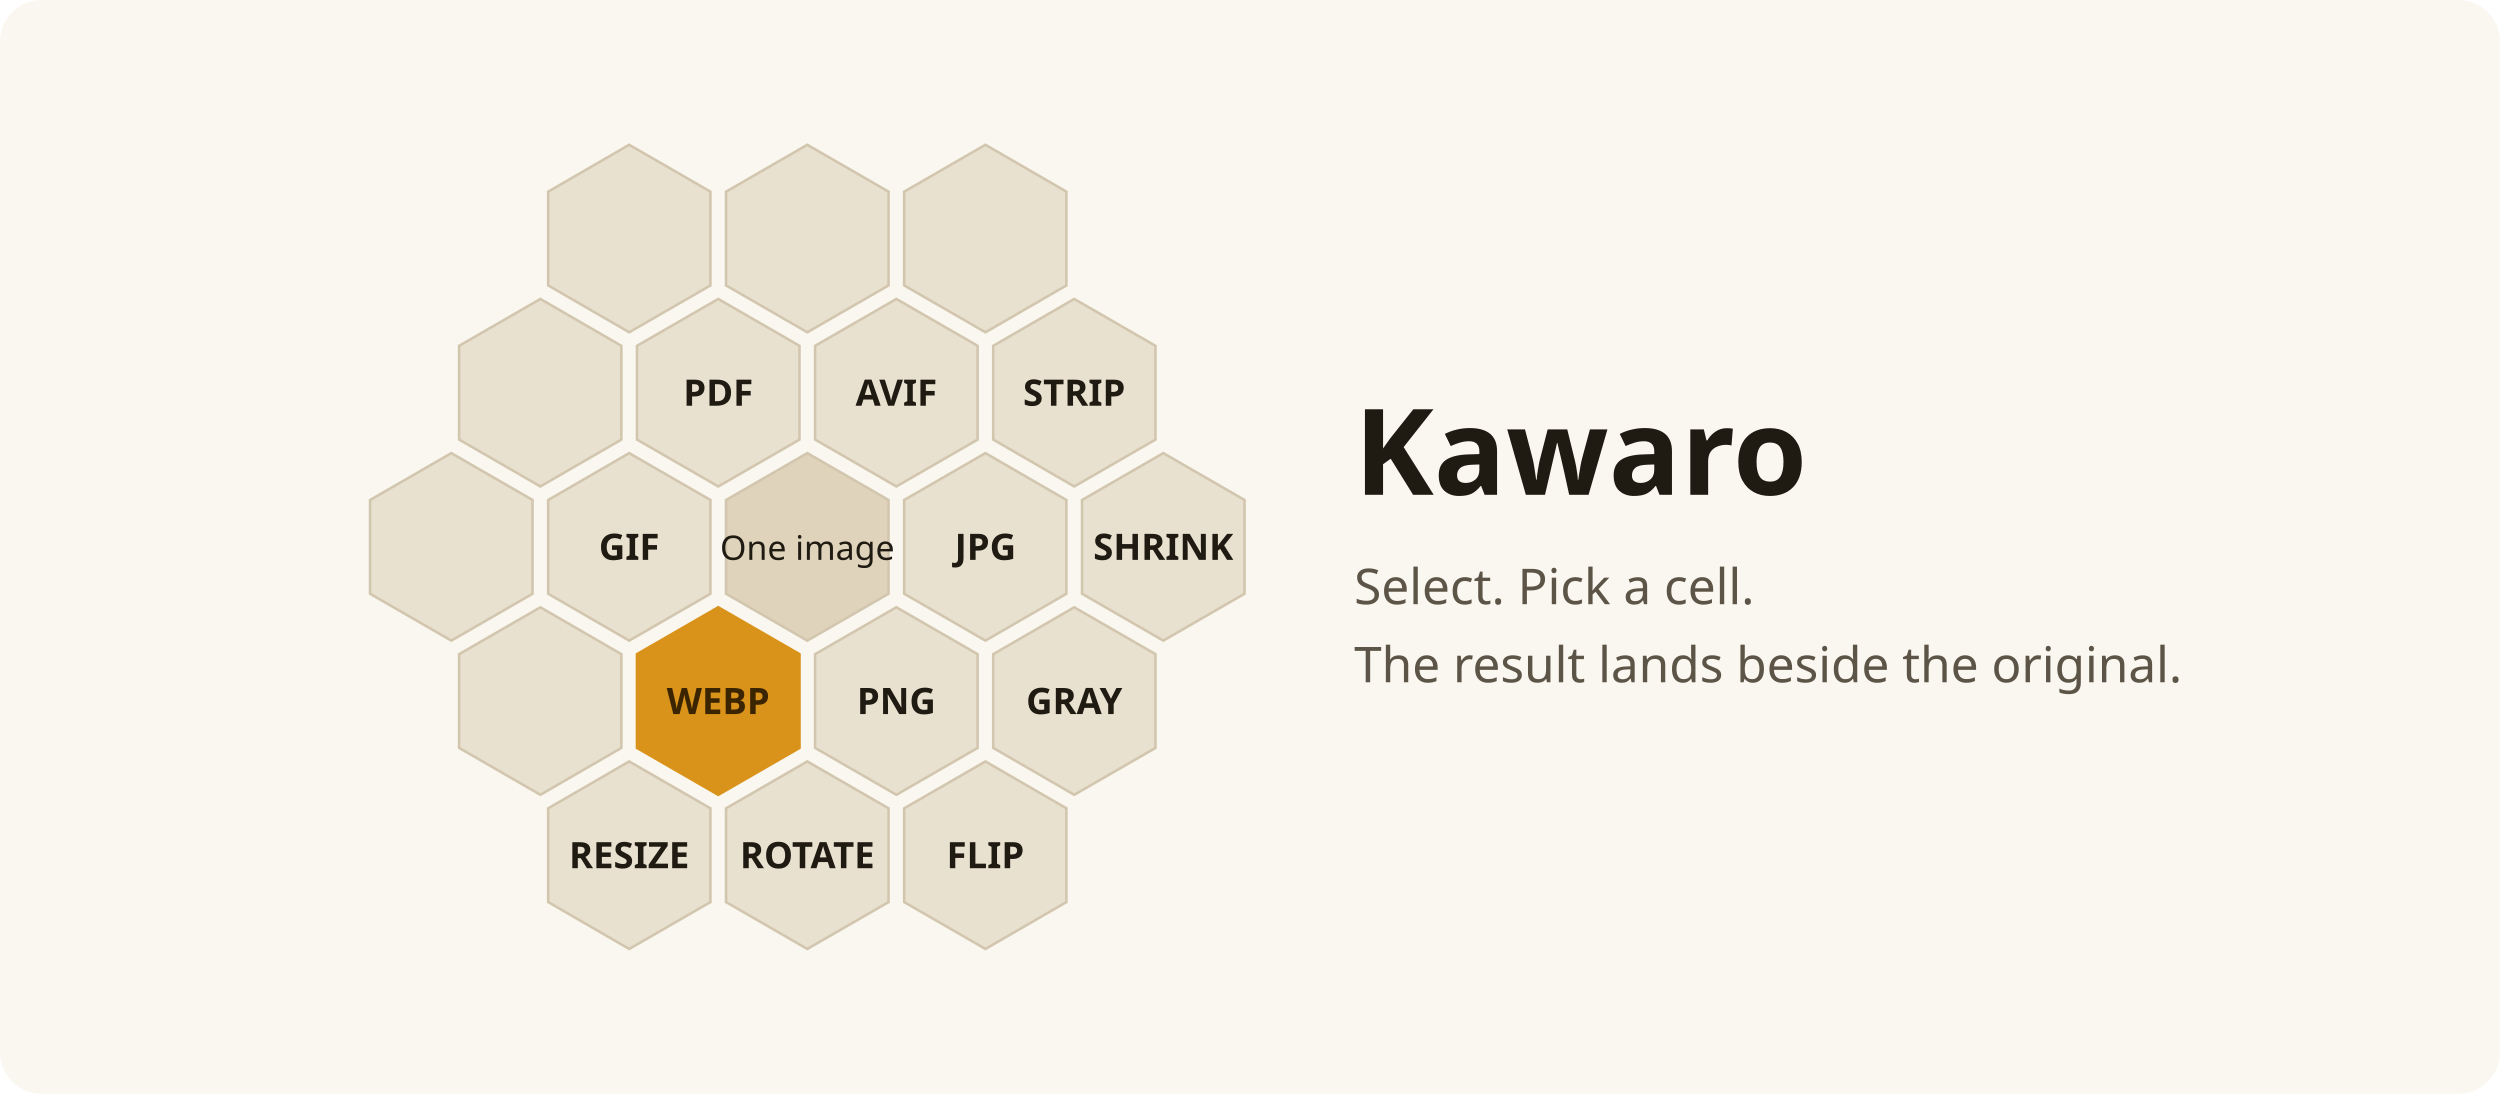
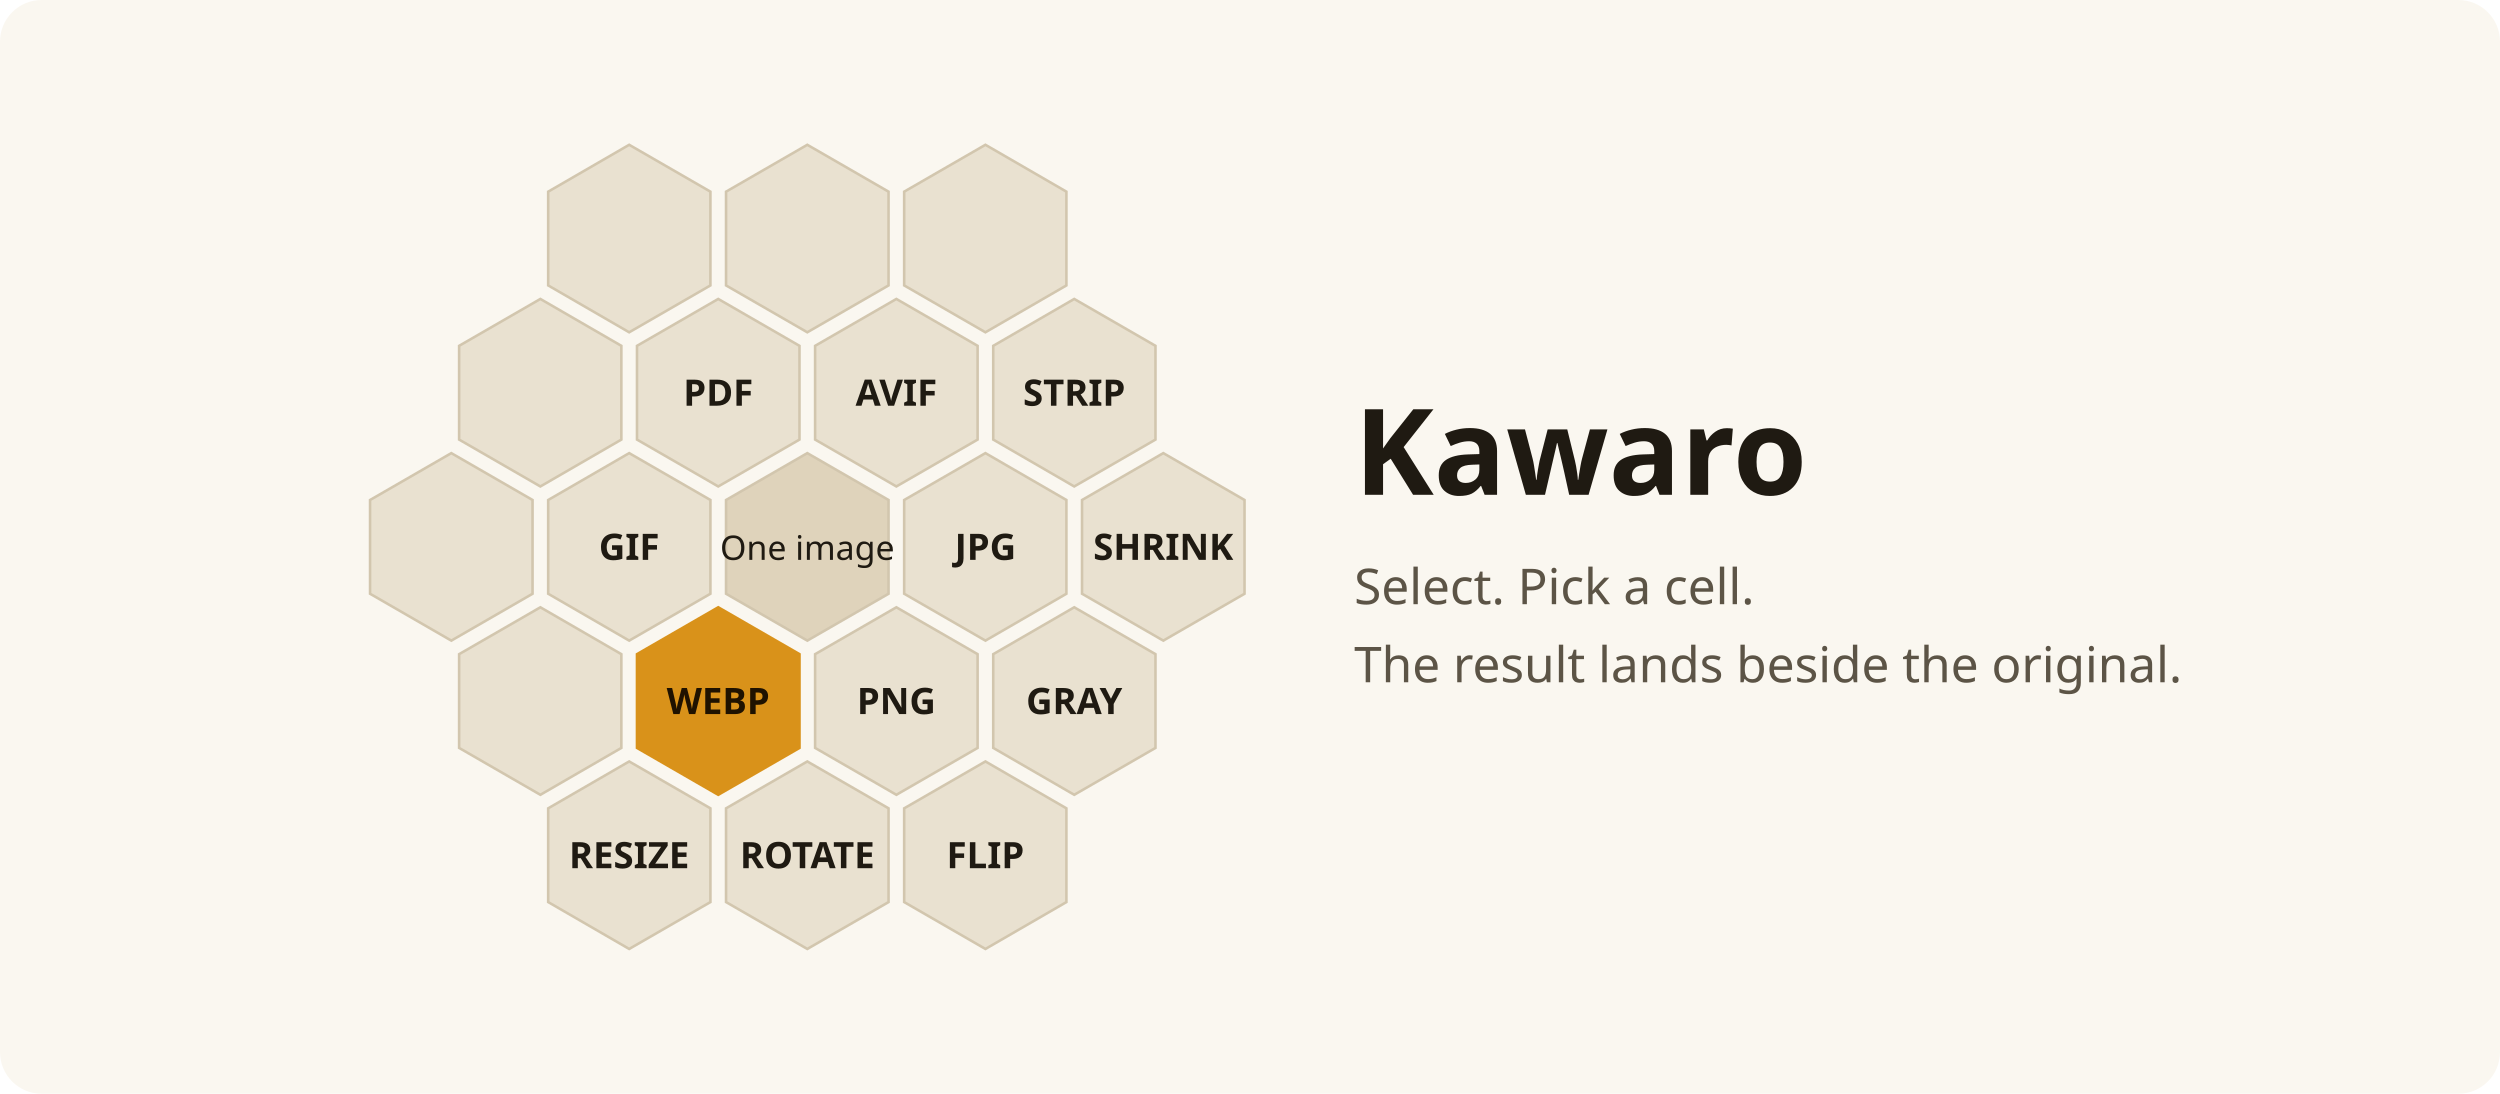
<svg xmlns="http://www.w3.org/2000/svg" viewBox="0 0 960 420" role="img" aria-labelledby="t d" width="960" height="420">
  <style>
.box{fill:#F2EDE2;stroke:#D2C6AE;stroke-width:1}
.box2{fill:#E9E1D0;stroke:#D2C6AE;stroke-width:1}
.zone{fill:#FAF7F0;stroke:#D2C6AE;stroke-width:1;stroke-dasharray:6 6}
.hot{fill:#D9921A;stroke:#D9921A}
.hex{fill:#E9E1D0;stroke:#D2C6AE;stroke-width:1}
.hexhot{fill:#D9921A;stroke:#D9921A}
.hexc{fill:#DFD3BB;stroke:#D2C6AE;stroke-width:1}
.t{fill:#1F1A12} .t2{fill:#5C5446}
- .hot-t{fill:#3A2500} .hexhot-t{fill:#3A2500}
+ .hot-t{fill:#1F1200} .hexhot-t{fill:#1F1200}
.ln{stroke:#5C5446;stroke-width:2;fill:none}
.head{fill:#5C5446}
text{font-family:"IBM Plex Sans Arabic", "IBM Plex Sans", system-ui, sans-serif}
</style>
  <rect width="960" height="420" fill="#FAF7F0" rx="16" />
  <defs>
    <marker id="a" viewBox="0 0 10 10" refX="9" refY="5" markerWidth="8" markerHeight="8" orient="auto-start-reverse">
      <path d="M0 0L10 5L0 10Z" fill="#5C5446" />
    </marker>
  </defs>
  <path class="hexc" d="M310.0,174.0L341.2,192.0L341.2,228.0L310.0,246.0L278.8,228.0L278.8,192.0Z" />
  <text class="t" x="310.0" y="215.0" text-anchor="middle" font-size="13">One image</text>
  <path class="hexhot" d="M275.8,233.2L307.0,251.2L307.0,287.2L275.8,305.2L244.6,287.2L244.6,251.2Z" />
  <text class="hexhot-t" x="275.8" y="274.2" text-anchor="middle" font-size="14" font-weight="600">WEBP</text>
  <path class="hex" d="M344.2,233.2L375.4,251.2L375.4,287.2L344.2,305.2L313.0,287.2L313.0,251.2Z" />
  <text class="t" x="344.2" y="274.2" text-anchor="middle" font-size="14" font-weight="600">PNG</text>
  <path class="hex" d="M378.4,174.0L409.5,192.0L409.5,228.0L378.4,246.0L347.2,228.0L347.2,192.0Z" />
  <text class="t" x="378.4" y="215.0" text-anchor="middle" font-size="14" font-weight="600">JPG</text>
  <path class="hex" d="M344.2,114.8L375.4,132.8L375.4,168.8L344.2,186.8L313.0,168.8L313.0,132.8Z" />
  <text class="t" x="344.2" y="155.8" text-anchor="middle" font-size="14" font-weight="600">AVIF</text>
  <path class="hex" d="M275.8,114.8L307.0,132.8L307.0,168.8L275.8,186.8L244.6,168.8L244.6,132.8Z" />
  <text class="t" x="275.8" y="155.8" text-anchor="middle" font-size="14" font-weight="600">PDF</text>
  <path class="hex" d="M241.6,174.0L272.8,192.0L272.8,228.0L241.6,246.0L210.5,228.0L210.5,192.0Z" />
  <text class="t" x="241.6" y="215.0" text-anchor="middle" font-size="14" font-weight="600">GIF</text>
  <path class="hex" d="M241.6,292.4L272.8,310.4L272.8,346.4L241.6,364.4L210.5,346.4L210.5,310.4Z" />
  <text class="t" x="241.6" y="333.4" text-anchor="middle" font-size="14" font-weight="600">RESIZE</text>
  <path class="hex" d="M310.0,292.4L341.2,310.4L341.2,346.4L310.0,364.4L278.8,346.4L278.8,310.4Z" />
  <text class="t" x="310.0" y="333.4" text-anchor="middle" font-size="14" font-weight="600">ROTATE</text>
  <path class="hex" d="M378.4,292.4L409.5,310.4L409.5,346.4L378.4,364.4L347.2,346.4L347.2,310.4Z" />
  <text class="t" x="378.4" y="333.4" text-anchor="middle" font-size="14" font-weight="600">FLIP</text>
  <path class="hex" d="M412.5,233.2L443.7,251.2L443.7,287.2L412.5,305.2L381.4,287.2L381.4,251.2Z" />
  <text class="t" x="412.5" y="274.2" text-anchor="middle" font-size="14" font-weight="600">GRAY</text>
  <path class="hex" d="M446.7,174.0L477.9,192.0L477.9,228.0L446.7,246.0L415.5,228.0L415.5,192.0Z" />
  <text class="t" x="446.7" y="215.0" text-anchor="middle" font-size="14" font-weight="600">SHRINK</text>
  <path class="hex" d="M412.5,114.8L443.7,132.8L443.7,168.8L412.5,186.8L381.4,168.8L381.4,132.8Z" />
  <text class="t" x="412.5" y="155.8" text-anchor="middle" font-size="14" font-weight="600">STRIP</text>
  <path class="hex" d="M378.4,55.6L409.5,73.6L409.5,109.6L378.4,127.6L347.2,109.6L347.2,73.6Z" />
  <path class="hex" d="M310.0,55.6L341.2,73.6L341.2,109.6L310.0,127.6L278.8,109.6L278.8,73.6Z" />
  <path class="hex" d="M241.6,55.6L272.8,73.6L272.8,109.6L241.6,127.6L210.5,109.6L210.5,73.6Z" />
  <path class="hex" d="M207.5,114.8L238.6,132.8L238.6,168.8L207.5,186.8L176.3,168.8L176.3,132.8Z" />
  <path class="hex" d="M173.3,174.0L204.5,192.0L204.5,228.0L173.3,246.0L142.1,228.0L142.1,192.0Z" />
  <path class="hex" d="M207.5,233.2L238.6,251.2L238.6,287.2L207.5,305.2L176.3,287.2L176.3,251.2Z" />
  <text class="t" x="520" y="190" text-anchor="start" font-size="46" font-weight="600">Kawaro</text>
  <text class="t2" x="520" y="232" text-anchor="start" font-size="19">Select. Pick a cell.</text>
  <text class="t2" x="520" y="262" text-anchor="start" font-size="19">The result lands beside the original.</text>
</svg>
